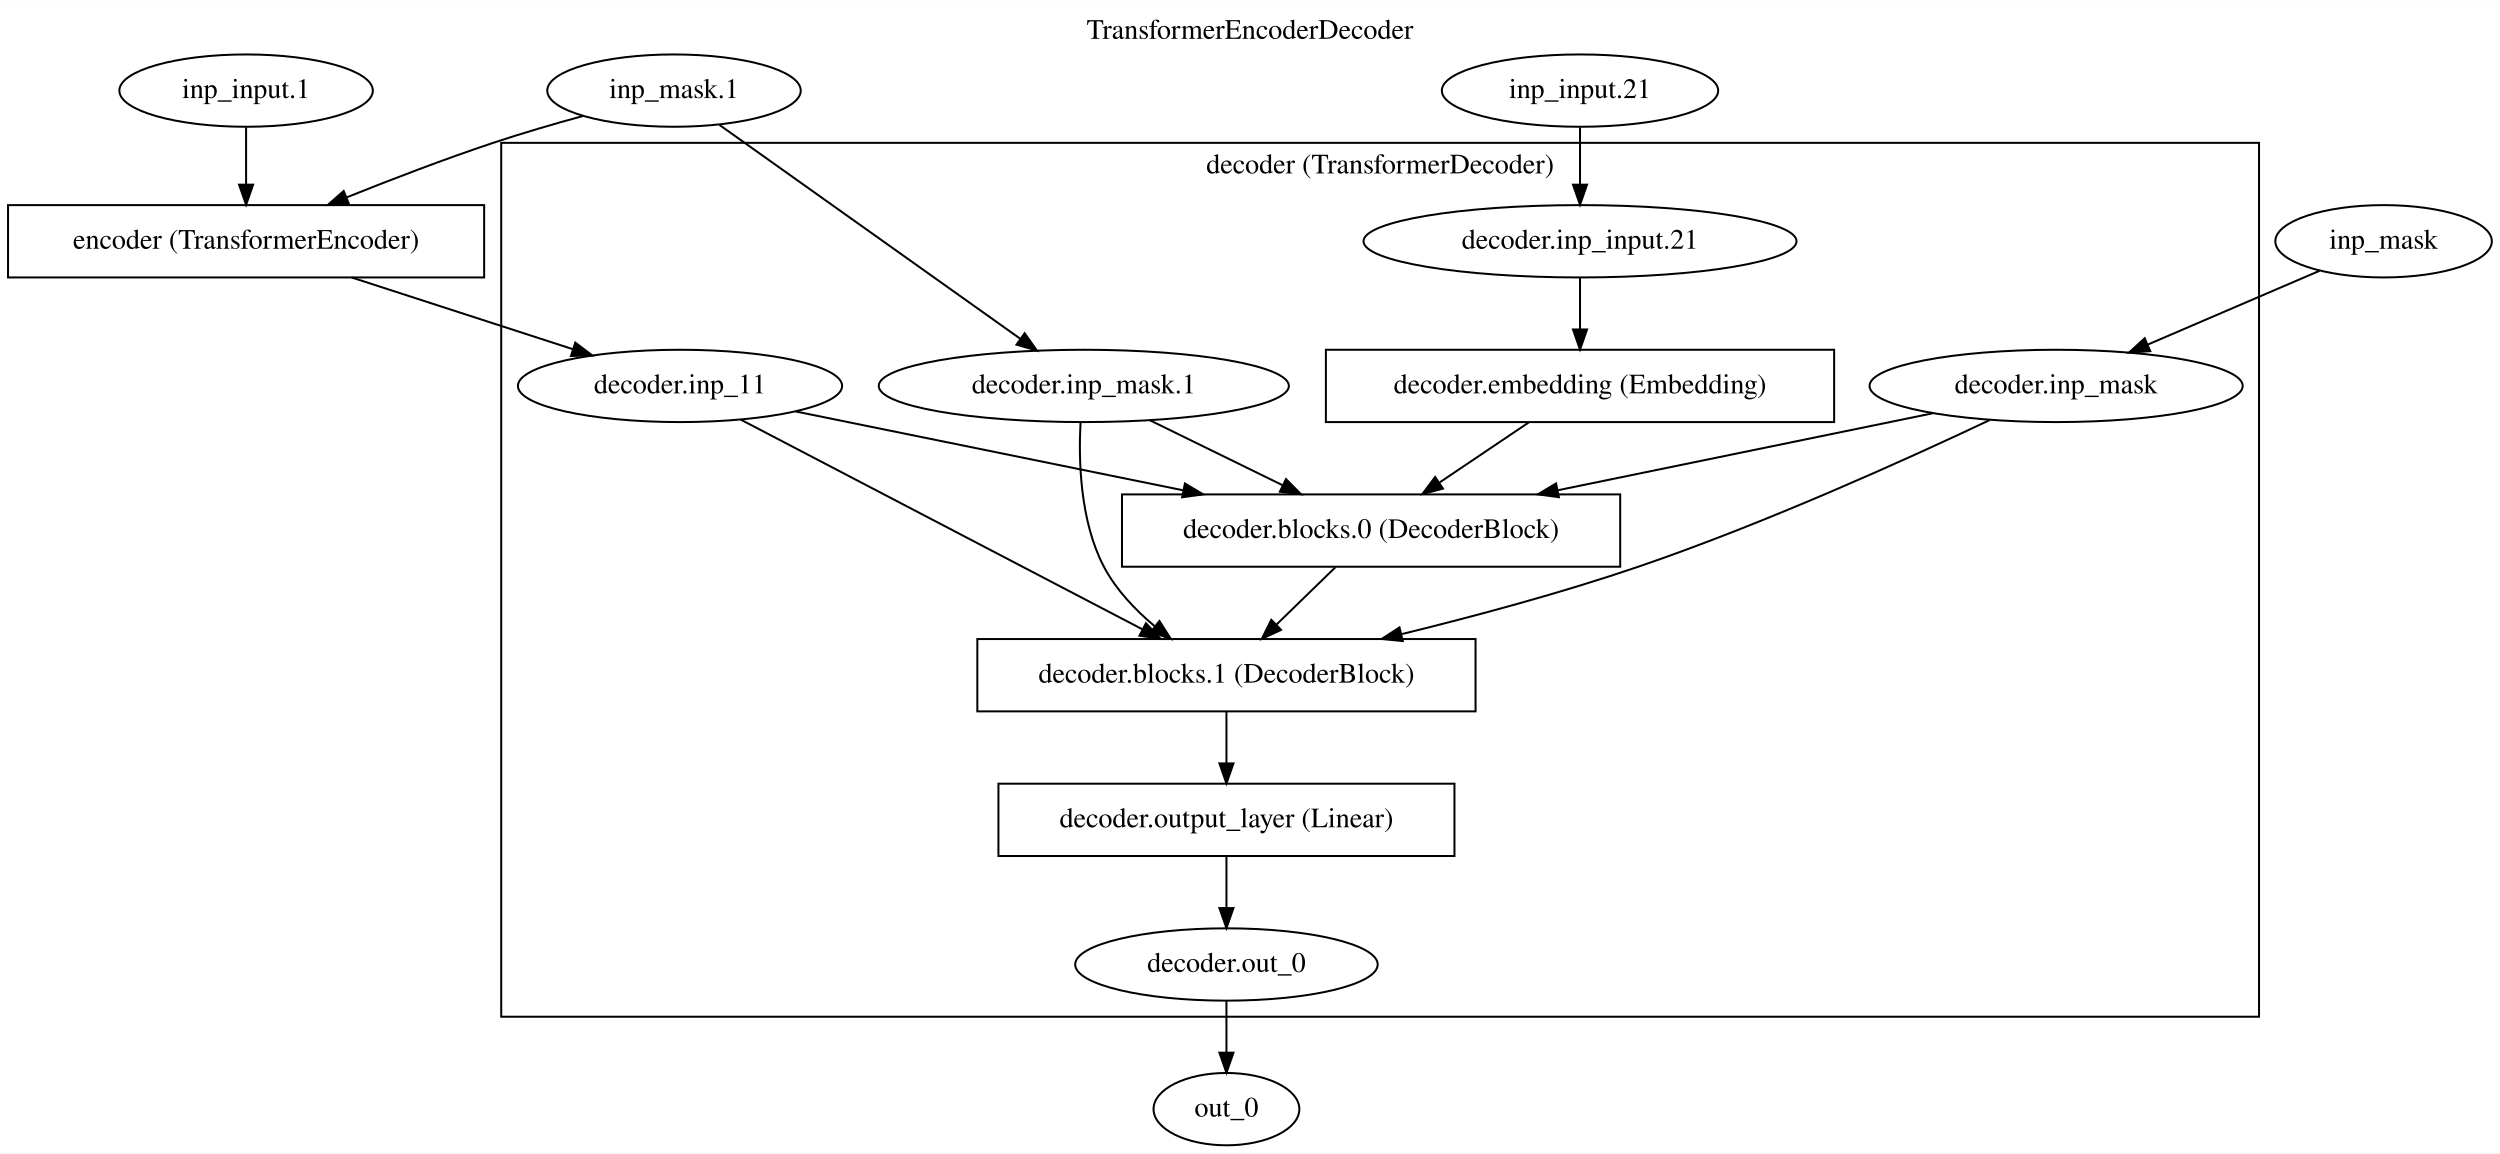
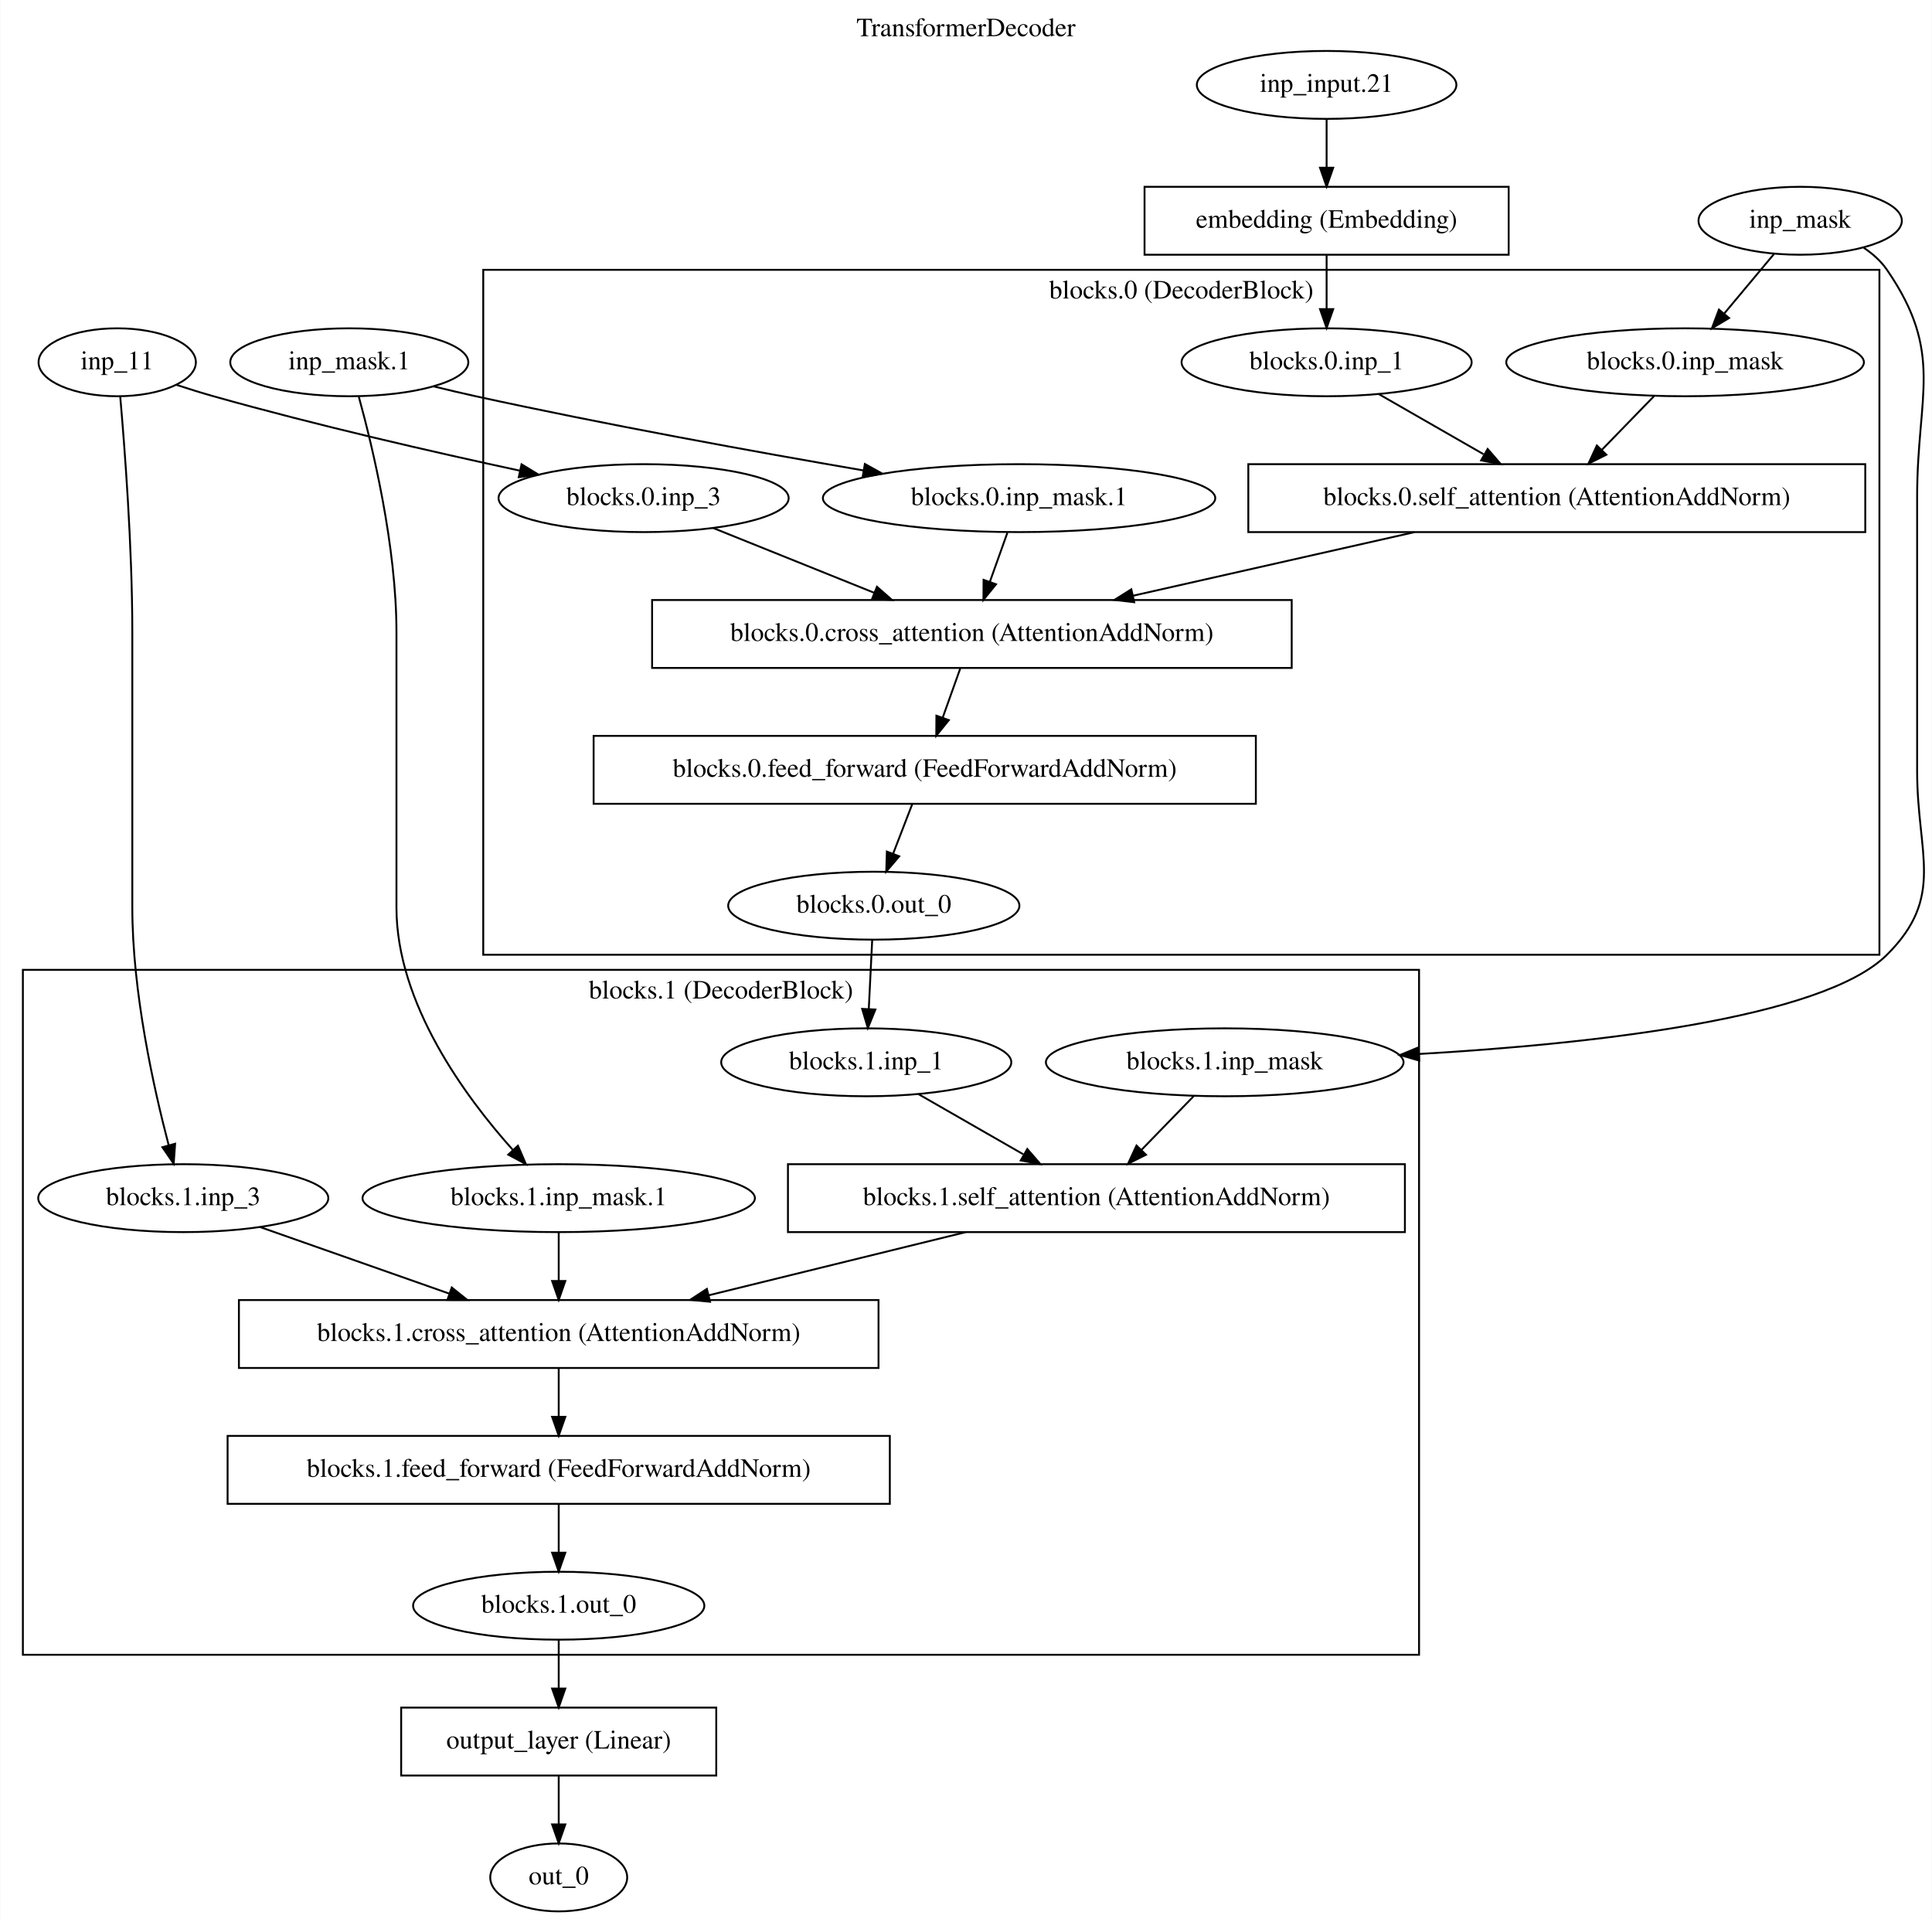
- <svg xmlns="http://www.w3.org/2000/svg" width="1244pt" height="574pt" viewBox="0.00 0.00 1244.45 574.00">
-   <g id="graph0" class="graph" transform="scale(1 1) rotate(0) translate(4 570)">
-     <polygon fill="white" stroke="transparent" points="-4,4 -4,-570 1240.45,-570 1240.45,4 -4,4" />
-     <text text-anchor="middle" x="618.22" y="-550.8" font-family="Times,serif" font-size="14.00">TransformerEncoderDecoder</text>
+ <svg xmlns="http://www.w3.org/2000/svg" width="1024pt" height="1017pt" viewBox="0.00 0.00 1023.74 1017.00">
+   <g id="graph0" class="graph" transform="scale(1 1) rotate(0) translate(4 1013)">
+     <polygon fill="white" stroke="transparent" points="-4,4 -4,-1013 1019.74,-1013 1019.74,4 -4,4" />
+     <text text-anchor="middle" x="507.87" y="-993.8" font-family="Times,serif" font-size="14.00">TransformerDecoder</text>
    <g id="clust1" class="cluster">
-       <polygon fill="none" stroke="black" points="245.5,-64 245.5,-499 1120.5,-499 1120.5,-64 245.5,-64" />
-       <text text-anchor="middle" x="683" y="-483.8" font-family="Times,serif" font-size="14.00">decoder (TransformerDecoder)</text>
+       <polygon fill="none" stroke="black" points="252,-507 252,-870 992,-870 992,-507 252,-507" />
+       <text text-anchor="middle" x="622" y="-854.8" font-family="Times,serif" font-size="14.00">blocks.0 (DecoderBlock)</text>
+     </g>
+     <g id="clust2" class="cluster">
+       <polygon fill="none" stroke="black" points="8,-136 8,-499 748,-499 748,-136 8,-136" />
+       <text text-anchor="middle" x="378" y="-483.8" font-family="Times,serif" font-size="14.00">blocks.1 (DecoderBlock)</text>
    </g>
    <g id="node1" class="node">
-       <ellipse fill="none" stroke="black" cx="118.5" cy="-525" rx="63.09" ry="18" />
-       <text text-anchor="middle" x="118.5" y="-521.3" font-family="Times,serif" font-size="14.00">inp_input.1</text>
+       <ellipse fill="none" stroke="black" cx="699" cy="-968" rx="68.79" ry="18" />
+       <text text-anchor="middle" x="699" y="-964.3" font-family="Times,serif" font-size="14.00">inp_input.21</text>
    </g>
    <g id="node5" class="node">
-       <polygon fill="none" stroke="black" points="237,-468 0,-468 0,-432 237,-432 237,-468" />
-       <text text-anchor="middle" x="118.5" y="-446.3" font-family="Times,serif" font-size="14.00">encoder (TransformerEncoder)</text>
+       <polygon fill="none" stroke="black" points="795.5,-914 602.5,-914 602.5,-878 795.5,-878 795.5,-914" />
+       <text text-anchor="middle" x="699" y="-892.3" font-family="Times,serif" font-size="14.00">embedding (Embedding)</text>
    </g>
    <g id="edge1" class="edge">
-       <path fill="none" stroke="black" d="M118.5,-506.7C118.5,-498.25 118.5,-487.87 118.5,-478.37" />
-       <polygon fill="black" stroke="black" points="122,-478.18 118.5,-468.18 115,-478.18 122,-478.18" />
+       <path fill="none" stroke="black" d="M699,-949.7C699,-941.98 699,-932.71 699,-924.11" />
+       <polygon fill="black" stroke="black" points="702.5,-924.1 699,-914.1 695.5,-924.1 702.5,-924.1" />
    </g>
    <g id="node2" class="node">
-       <ellipse fill="none" stroke="black" cx="331.5" cy="-525" rx="63.09" ry="18" />
-       <text text-anchor="middle" x="331.5" y="-521.3" font-family="Times,serif" font-size="14.00">inp_mask.1</text>
+       <ellipse fill="none" stroke="black" cx="950" cy="-896" rx="53.89" ry="18" />
+       <text text-anchor="middle" x="950" y="-892.3" font-family="Times,serif" font-size="14.00">inp_mask</text>
+     </g>
+     <g id="node7" class="node">
+       <ellipse fill="none" stroke="black" cx="889" cy="-821" rx="94.78" ry="18" />
+       <text text-anchor="middle" x="889" y="-817.3" font-family="Times,serif" font-size="14.00">blocks.0.inp_mask</text>
+     </g>
+     <g id="edge3" class="edge">
+       <path fill="none" stroke="black" d="M936.16,-878.44C928.39,-869.14 918.55,-857.36 909.86,-846.97" />
+       <polygon fill="black" stroke="black" points="912.31,-844.44 903.21,-839.01 906.94,-848.92 912.31,-844.44" />
+     </g>
+     <g id="node15" class="node">
+       <ellipse fill="none" stroke="black" cx="645" cy="-450" rx="94.78" ry="18" />
+       <text text-anchor="middle" x="645" y="-446.3" font-family="Times,serif" font-size="14.00">blocks.1.inp_mask</text>
+     </g>
+     <g id="edge14" class="edge">
+       <path fill="none" stroke="black" d="M983.71,-881.69C988.46,-878.5 992.81,-874.64 996,-870 1026.5,-825.68 1012,-803.81 1012,-750 1012,-750 1012,-750 1012,-604 1012,-560.31 1026.98,-537.81 996,-507 961.84,-473.02 838.77,-459.66 747.96,-454.41" />
+       <polygon fill="black" stroke="black" points="748.06,-450.91 737.89,-453.85 747.68,-457.9 748.06,-450.91" />
+     </g>
+     <g id="node3" class="node">
+       <ellipse fill="none" stroke="black" cx="58" cy="-821" rx="41.69" ry="18" />
+       <text text-anchor="middle" x="58" y="-817.3" font-family="Times,serif" font-size="14.00">inp_11</text>
+     </g>
+     <g id="node8" class="node">
+       <ellipse fill="none" stroke="black" cx="337" cy="-749" rx="76.89" ry="18" />
+       <text text-anchor="middle" x="337" y="-745.3" font-family="Times,serif" font-size="14.00">blocks.0.inp_3</text>
+     </g>
+     <g id="edge4" class="edge">
+       <path fill="none" stroke="black" d="M89.42,-809.02C95.86,-806.91 102.62,-804.8 109,-803 163.29,-787.68 225.74,-773.39 271.54,-763.52" />
+       <polygon fill="black" stroke="black" points="272.3,-766.93 281.34,-761.42 270.83,-760.09 272.3,-766.93" />
+     </g>
+     <g id="node16" class="node">
+       <ellipse fill="none" stroke="black" cx="93" cy="-378" rx="76.89" ry="18" />
+       <text text-anchor="middle" x="93" y="-374.3" font-family="Times,serif" font-size="14.00">blocks.1.inp_3</text>
+     </g>
+     <g id="edge15" class="edge">
+       <path fill="none" stroke="black" d="M59.58,-802.97C61.91,-776.33 66,-723.19 66,-678 66,-678 66,-678 66,-532 66,-487.36 77.28,-436.5 85.26,-406.11" />
+       <polygon fill="black" stroke="black" points="88.69,-406.83 87.92,-396.26 81.94,-405 88.69,-406.83" />
+     </g>
+     <g id="node4" class="node">
+       <ellipse fill="none" stroke="black" cx="181" cy="-821" rx="63.09" ry="18" />
+       <text text-anchor="middle" x="181" y="-817.3" font-family="Times,serif" font-size="14.00">inp_mask.1</text>
+     </g>
+     <g id="node9" class="node">
+       <ellipse fill="none" stroke="black" cx="536" cy="-749" rx="103.98" ry="18" />
+       <text text-anchor="middle" x="536" y="-745.3" font-family="Times,serif" font-size="14.00">blocks.0.inp_mask.1</text>
+     </g>
+     <g id="edge5" class="edge">
+       <path fill="none" stroke="black" d="M225.59,-808.25C233.05,-806.41 240.73,-804.59 248,-803 316.87,-787.94 395.64,-773.65 453.37,-763.7" />
+       <polygon fill="black" stroke="black" points="454.27,-767.1 463.53,-761.96 453.09,-760.2 454.27,-767.1" />
+     </g>
+     <g id="node17" class="node">
+       <ellipse fill="none" stroke="black" cx="292" cy="-378" rx="103.98" ry="18" />
+       <text text-anchor="middle" x="292" y="-374.3" font-family="Times,serif" font-size="14.00">blocks.1.inp_mask.1</text>
+     </g>
+     <g id="edge16" class="edge">
+       <path fill="none" stroke="black" d="M186.06,-802.68C193.36,-776.11 206,-723.56 206,-678 206,-678 206,-678 206,-532 206,-481.31 242.32,-431.89 267.75,-403.49" />
+       <polygon fill="black" stroke="black" points="270.4,-405.79 274.6,-396.06 265.25,-401.05 270.4,-405.79" />
+     </g>
+     <g id="node6" class="node">
+       <ellipse fill="none" stroke="black" cx="699" cy="-821" rx="76.89" ry="18" />
+       <text text-anchor="middle" x="699" y="-817.3" font-family="Times,serif" font-size="14.00">blocks.0.inp_1</text>
    </g>
    <g id="edge2" class="edge">
-       <path fill="none" stroke="black" d="M286.37,-512.42C271.94,-508.47 255.96,-503.82 241.5,-499 217.25,-490.92 190.79,-480.78 168.65,-471.9" />
-       <polygon fill="black" stroke="black" points="169.7,-468.55 159.12,-468.05 167.08,-475.04 169.7,-468.55" />
-     </g>
-     <g id="node9" class="node">
-       <ellipse fill="none" stroke="black" cx="535.5" cy="-378" rx="102.08" ry="18" />
-       <text text-anchor="middle" x="535.5" y="-374.3" font-family="Times,serif" font-size="14.00">decoder.inp_mask.1</text>
+       <path fill="none" stroke="black" d="M699,-877.7C699,-869.25 699,-858.87 699,-849.37" />
+       <polygon fill="black" stroke="black" points="702.5,-849.18 699,-839.18 695.5,-849.18 702.5,-849.18" />
+     </g>
+     <g id="node10" class="node">
+       <polygon fill="none" stroke="black" points="984.5,-767 657.5,-767 657.5,-731 984.5,-731 984.5,-767" />
+       <text text-anchor="middle" x="821" y="-745.3" font-family="Times,serif" font-size="14.00">blocks.0.self_attention (AttentionAddNorm)</text>
    </g>
    <g id="edge6" class="edge">
-       <path fill="none" stroke="black" d="M354.11,-507.93C390.53,-482.05 462.27,-431.05 503.78,-401.54" />
-       <polygon fill="black" stroke="black" points="506.04,-404.24 512.16,-395.59 501.98,-398.53 506.04,-404.24" />
-     </g>
-     <g id="node3" class="node">
-       <ellipse fill="none" stroke="black" cx="782.5" cy="-525" rx="68.79" ry="18" />
-       <text text-anchor="middle" x="782.5" y="-521.3" font-family="Times,serif" font-size="14.00">inp_input.21</text>
-     </g>
-     <g id="node6" class="node">
-       <ellipse fill="none" stroke="black" cx="782.5" cy="-450" rx="107.78" ry="18" />
-       <text text-anchor="middle" x="782.5" y="-446.3" font-family="Times,serif" font-size="14.00">decoder.inp_input.21</text>
-     </g>
-     <g id="edge3" class="edge">
-       <path fill="none" stroke="black" d="M782.5,-506.7C782.5,-498.25 782.5,-487.87 782.5,-478.37" />
-       <polygon fill="black" stroke="black" points="786,-478.18 782.5,-468.18 779,-478.18 786,-478.18" />
-     </g>
-     <g id="node4" class="node">
-       <ellipse fill="none" stroke="black" cx="1182.5" cy="-450" rx="53.89" ry="18" />
-       <text text-anchor="middle" x="1182.5" y="-446.3" font-family="Times,serif" font-size="14.00">inp_mask</text>
-     </g>
-     <g id="node7" class="node">
-       <ellipse fill="none" stroke="black" cx="1019.5" cy="-378" rx="92.88" ry="18" />
-       <text text-anchor="middle" x="1019.5" y="-374.3" font-family="Times,serif" font-size="14.00">decoder.inp_mask</text>
-     </g>
-     <g id="edge4" class="edge">
-       <path fill="none" stroke="black" d="M1150.69,-435.34C1126.32,-424.87 1092.37,-410.29 1065.12,-398.59" />
-       <polygon fill="black" stroke="black" points="1066.35,-395.31 1055.78,-394.58 1063.59,-401.74 1066.35,-395.31" />
-     </g>
-     <g id="node8" class="node">
-       <ellipse fill="none" stroke="black" cx="334.5" cy="-378" rx="80.69" ry="18" />
-       <text text-anchor="middle" x="334.5" y="-374.3" font-family="Times,serif" font-size="14.00">decoder.inp_11</text>
-     </g>
-     <g id="edge5" class="edge">
-       <path fill="none" stroke="black" d="M171.06,-431.97C204.48,-421.14 247.61,-407.16 281.17,-396.28" />
-       <polygon fill="black" stroke="black" points="282.38,-399.57 290.81,-393.16 280.22,-392.91 282.38,-399.57" />
-     </g>
-     <g id="node10" class="node">
-       <polygon fill="none" stroke="black" points="909,-396 656,-396 656,-360 909,-360 909,-396" />
-       <text text-anchor="middle" x="782.5" y="-374.3" font-family="Times,serif" font-size="14.00">decoder.embedding (Embedding)</text>
+       <path fill="none" stroke="black" d="M726.68,-804.12C743.09,-794.7 764.13,-782.63 782.17,-772.28" />
+       <polygon fill="black" stroke="black" points="784.36,-775.06 791.29,-767.04 780.88,-768.99 784.36,-775.06" />
    </g>
    <g id="edge7" class="edge">
-       <path fill="none" stroke="black" d="M782.5,-431.7C782.5,-423.98 782.5,-414.71 782.5,-406.11" />
-       <polygon fill="black" stroke="black" points="786,-406.1 782.5,-396.1 779,-406.1 786,-406.1" />
+       <path fill="none" stroke="black" d="M872.54,-803.05C864.23,-794.5 853.99,-783.96 844.83,-774.54" />
+       <polygon fill="black" stroke="black" points="847.26,-772.01 837.78,-767.28 842.24,-776.89 847.26,-772.01" />
    </g>
    <g id="node11" class="node">
-       <polygon fill="none" stroke="black" points="802.5,-324 554.5,-324 554.5,-288 802.5,-288 802.5,-324" />
-       <text text-anchor="middle" x="678.5" y="-302.3" font-family="Times,serif" font-size="14.00">decoder.blocks.0 (DecoderBlock)</text>
+       <polygon fill="none" stroke="black" points="680.5,-695 341.5,-695 341.5,-659 680.5,-659 680.5,-695" />
+       <text text-anchor="middle" x="511" y="-673.3" font-family="Times,serif" font-size="14.00">blocks.0.cross_attention (AttentionAddNorm)</text>
    </g>
    <g id="edge9" class="edge">
-       <path fill="none" stroke="black" d="M958.14,-364.4C906.21,-353.74 830.97,-338.3 771.62,-326.11" />
-       <polygon fill="black" stroke="black" points="771.98,-322.62 761.48,-324.03 770.57,-329.47 771.98,-322.62" />
+       <path fill="none" stroke="black" d="M373.9,-733.15C398.71,-723.17 431.76,-709.88 459.2,-698.84" />
+       <polygon fill="black" stroke="black" points="460.67,-702.02 468.64,-695.04 458.06,-695.53 460.67,-702.02" />
+     </g>
+     <g id="edge10" class="edge">
+       <path fill="none" stroke="black" d="M529.82,-730.7C527,-722.81 523.61,-713.3 520.48,-704.55" />
+       <polygon fill="black" stroke="black" points="523.77,-703.34 517.11,-695.1 517.18,-705.7 523.77,-703.34" />
+     </g>
+     <g id="edge8" class="edge">
+       <path fill="none" stroke="black" d="M745.56,-730.97C700.47,-720.78 643.05,-707.82 596.31,-697.26" />
+       <polygon fill="black" stroke="black" points="597.03,-693.84 586.51,-695.05 595.49,-700.67 597.03,-693.84" />
    </g>
    <g id="node12" class="node">
-       <polygon fill="none" stroke="black" points="730.5,-252 482.5,-252 482.5,-216 730.5,-216 730.5,-252" />
-       <text text-anchor="middle" x="606.5" y="-230.3" font-family="Times,serif" font-size="14.00">decoder.blocks.1 (DecoderBlock)</text>
+       <polygon fill="none" stroke="black" points="661.5,-623 310.5,-623 310.5,-587 661.5,-587 661.5,-623" />
+       <text text-anchor="middle" x="486" y="-601.3" font-family="Times,serif" font-size="14.00">blocks.0.feed_forward (FeedForwardAddNorm)</text>
+     </g>
+     <g id="edge11" class="edge">
+       <path fill="none" stroke="black" d="M504.82,-658.7C502,-650.81 498.61,-641.3 495.48,-632.55" />
+       <polygon fill="black" stroke="black" points="498.77,-631.34 492.11,-623.1 492.18,-633.7 498.77,-631.34" />
+     </g>
+     <g id="node13" class="node">
+       <ellipse fill="none" stroke="black" cx="459" cy="-533" rx="77.19" ry="18" />
+       <text text-anchor="middle" x="459" y="-529.3" font-family="Times,serif" font-size="14.00">blocks.0.out_0</text>
+     </g>
+     <g id="edge12" class="edge">
+       <path fill="none" stroke="black" d="M479.33,-586.7C476.29,-578.81 472.62,-569.3 469.24,-560.55" />
+       <polygon fill="black" stroke="black" points="472.46,-559.17 465.6,-551.1 465.93,-561.69 472.46,-559.17" />
+     </g>
+     <g id="node14" class="node">
+       <ellipse fill="none" stroke="black" cx="455" cy="-450" rx="76.89" ry="18" />
+       <text text-anchor="middle" x="455" y="-446.3" font-family="Times,serif" font-size="14.00">blocks.1.inp_1</text>
    </g>
    <g id="edge13" class="edge">
-       <path fill="none" stroke="black" d="M986.6,-361.08C946.1,-341.92 874.88,-309.62 811.5,-288 773.5,-275.04 730.6,-263.49 693.91,-254.51" />
-       <polygon fill="black" stroke="black" points="694.28,-250.99 683.73,-252.04 692.63,-257.8 694.28,-250.99" />
-     </g>
-     <g id="edge10" class="edge">
-       <path fill="none" stroke="black" d="M392.08,-365.28C444.62,-354.59 523.23,-338.59 584.82,-326.06" />
-       <polygon fill="black" stroke="black" points="585.83,-329.43 594.94,-324 584.44,-322.57 585.83,-329.43" />
-     </g>
-     <g id="edge14" class="edge">
-       <path fill="none" stroke="black" d="M364.65,-361.26C413.29,-335.87 509.2,-285.79 564.51,-256.92" />
-       <polygon fill="black" stroke="black" points="566.44,-259.86 573.68,-252.13 563.2,-253.66 566.44,-259.86" />
-     </g>
-     <g id="edge11" class="edge">
-       <path fill="none" stroke="black" d="M568.31,-360.94C587.92,-351.34 613.08,-339.02 634.41,-328.58" />
-       <polygon fill="black" stroke="black" points="636.16,-331.62 643.6,-324.08 633.08,-325.34 636.16,-331.62" />
-     </g>
-     <g id="edge15" class="edge">
-       <path fill="none" stroke="black" d="M533.87,-359.87C532.86,-341.12 533.57,-310.71 545.5,-288 551.46,-276.65 560.95,-266.64 570.67,-258.48" />
-       <polygon fill="black" stroke="black" points="573.14,-260.99 578.83,-252.06 568.81,-255.49 573.14,-260.99" />
-     </g>
-     <g id="edge8" class="edge">
-       <path fill="none" stroke="black" d="M757.06,-359.88C743.71,-350.89 727.18,-339.76 712.72,-330.03" />
-       <polygon fill="black" stroke="black" points="714.29,-326.87 704.04,-324.19 710.38,-332.68 714.29,-326.87" />
-     </g>
-     <g id="edge12" class="edge">
-       <path fill="none" stroke="black" d="M660.7,-287.7C651.9,-279.14 641.12,-268.66 631.5,-259.3" />
-       <polygon fill="black" stroke="black" points="633.7,-256.57 624.09,-252.1 628.82,-261.58 633.7,-256.57" />
-     </g>
-     <g id="node13" class="node">
-       <polygon fill="none" stroke="black" points="720,-180 493,-180 493,-144 720,-144 720,-180" />
-       <text text-anchor="middle" x="606.5" y="-158.3" font-family="Times,serif" font-size="14.00">decoder.output_layer (Linear)</text>
-     </g>
-     <g id="edge16" class="edge">
-       <path fill="none" stroke="black" d="M606.5,-215.7C606.5,-207.98 606.5,-198.71 606.5,-190.11" />
-       <polygon fill="black" stroke="black" points="610,-190.1 606.5,-180.1 603,-190.1 610,-190.1" />
-     </g>
-     <g id="node14" class="node">
-       <ellipse fill="none" stroke="black" cx="606.5" cy="-90" rx="75.29" ry="18" />
-       <text text-anchor="middle" x="606.5" y="-86.3" font-family="Times,serif" font-size="14.00">decoder.out_0</text>
+       <path fill="none" stroke="black" d="M458.15,-514.82C457.63,-504.19 456.94,-490.31 456.34,-478.2" />
+       <polygon fill="black" stroke="black" points="459.84,-477.97 455.85,-468.15 452.84,-478.31 459.84,-477.97" />
+     </g>
+     <g id="node18" class="node">
+       <polygon fill="none" stroke="black" points="740.5,-396 413.5,-396 413.5,-360 740.5,-360 740.5,-396" />
+       <text text-anchor="middle" x="577" y="-374.3" font-family="Times,serif" font-size="14.00">blocks.1.self_attention (AttentionAddNorm)</text>
    </g>
    <g id="edge17" class="edge">
-       <path fill="none" stroke="black" d="M606.5,-143.7C606.5,-135.98 606.5,-126.71 606.5,-118.11" />
-       <polygon fill="black" stroke="black" points="610,-118.1 606.5,-108.1 603,-118.1 610,-118.1" />
-     </g>
-     <g id="node15" class="node">
-       <ellipse fill="none" stroke="black" cx="606.5" cy="-18" rx="36.29" ry="18" />
-       <text text-anchor="middle" x="606.5" y="-14.3" font-family="Times,serif" font-size="14.00">out_0</text>
+       <path fill="none" stroke="black" d="M482.68,-433.12C499.09,-423.7 520.13,-411.63 538.17,-401.28" />
+       <polygon fill="black" stroke="black" points="540.36,-404.06 547.29,-396.04 536.88,-397.99 540.36,-404.06" />
    </g>
    <g id="edge18" class="edge">
-       <path fill="none" stroke="black" d="M606.5,-71.7C606.5,-63.98 606.5,-54.71 606.5,-46.11" />
-       <polygon fill="black" stroke="black" points="610,-46.1 606.5,-36.1 603,-46.1 610,-46.1" />
+       <path fill="none" stroke="black" d="M628.54,-432.05C620.23,-423.5 609.99,-412.96 600.83,-403.54" />
+       <polygon fill="black" stroke="black" points="603.26,-401.01 593.78,-396.28 598.24,-405.89 603.26,-401.01" />
+     </g>
+     <g id="node19" class="node">
+       <polygon fill="none" stroke="black" points="461.5,-324 122.5,-324 122.5,-288 461.5,-288 461.5,-324" />
+       <text text-anchor="middle" x="292" y="-302.3" font-family="Times,serif" font-size="14.00">blocks.1.cross_attention (AttentionAddNorm)</text>
+     </g>
+     <g id="edge20" class="edge">
+       <path fill="none" stroke="black" d="M133.75,-362.67C162.61,-352.52 201.73,-338.75 233.86,-327.45" />
+       <polygon fill="black" stroke="black" points="235.31,-330.65 243.58,-324.03 232.99,-324.05 235.31,-330.65" />
+     </g>
+     <g id="edge21" class="edge">
+       <path fill="none" stroke="black" d="M292,-359.7C292,-351.98 292,-342.71 292,-334.11" />
+       <polygon fill="black" stroke="black" points="295.5,-334.1 292,-324.1 288.5,-334.1 295.5,-334.1" />
+     </g>
+     <g id="edge19" class="edge">
+       <path fill="none" stroke="black" d="M507.65,-359.97C466.53,-349.87 414.26,-337.03 371.48,-326.52" />
+       <polygon fill="black" stroke="black" points="372.21,-323.1 361.67,-324.11 370.54,-329.9 372.21,-323.1" />
+     </g>
+     <g id="node20" class="node">
+       <polygon fill="none" stroke="black" points="467.5,-252 116.5,-252 116.5,-216 467.5,-216 467.5,-252" />
+       <text text-anchor="middle" x="292" y="-230.3" font-family="Times,serif" font-size="14.00">blocks.1.feed_forward (FeedForwardAddNorm)</text>
+     </g>
+     <g id="edge22" class="edge">
+       <path fill="none" stroke="black" d="M292,-287.7C292,-279.98 292,-270.71 292,-262.11" />
+       <polygon fill="black" stroke="black" points="295.5,-262.1 292,-252.1 288.5,-262.1 295.5,-262.1" />
+     </g>
+     <g id="node21" class="node">
+       <ellipse fill="none" stroke="black" cx="292" cy="-162" rx="77.19" ry="18" />
+       <text text-anchor="middle" x="292" y="-158.3" font-family="Times,serif" font-size="14.00">blocks.1.out_0</text>
+     </g>
+     <g id="edge23" class="edge">
+       <path fill="none" stroke="black" d="M292,-215.7C292,-207.98 292,-198.71 292,-190.11" />
+       <polygon fill="black" stroke="black" points="295.5,-190.1 292,-180.1 288.5,-190.1 295.5,-190.1" />
+     </g>
+     <g id="node22" class="node">
+       <polygon fill="none" stroke="black" points="375.5,-108 208.5,-108 208.5,-72 375.5,-72 375.5,-108" />
+       <text text-anchor="middle" x="292" y="-86.3" font-family="Times,serif" font-size="14.00">output_layer (Linear)</text>
+     </g>
+     <g id="edge24" class="edge">
+       <path fill="none" stroke="black" d="M292,-143.7C292,-135.98 292,-126.71 292,-118.11" />
+       <polygon fill="black" stroke="black" points="295.5,-118.1 292,-108.1 288.5,-118.1 295.5,-118.1" />
+     </g>
+     <g id="node23" class="node">
+       <ellipse fill="none" stroke="black" cx="292" cy="-18" rx="36.29" ry="18" />
+       <text text-anchor="middle" x="292" y="-14.3" font-family="Times,serif" font-size="14.00">out_0</text>
+     </g>
+     <g id="edge25" class="edge">
+       <path fill="none" stroke="black" d="M292,-71.7C292,-63.98 292,-54.71 292,-46.11" />
+       <polygon fill="black" stroke="black" points="295.5,-46.1 292,-36.1 288.5,-46.1 295.5,-46.1" />
    </g>
  </g>
</svg>
